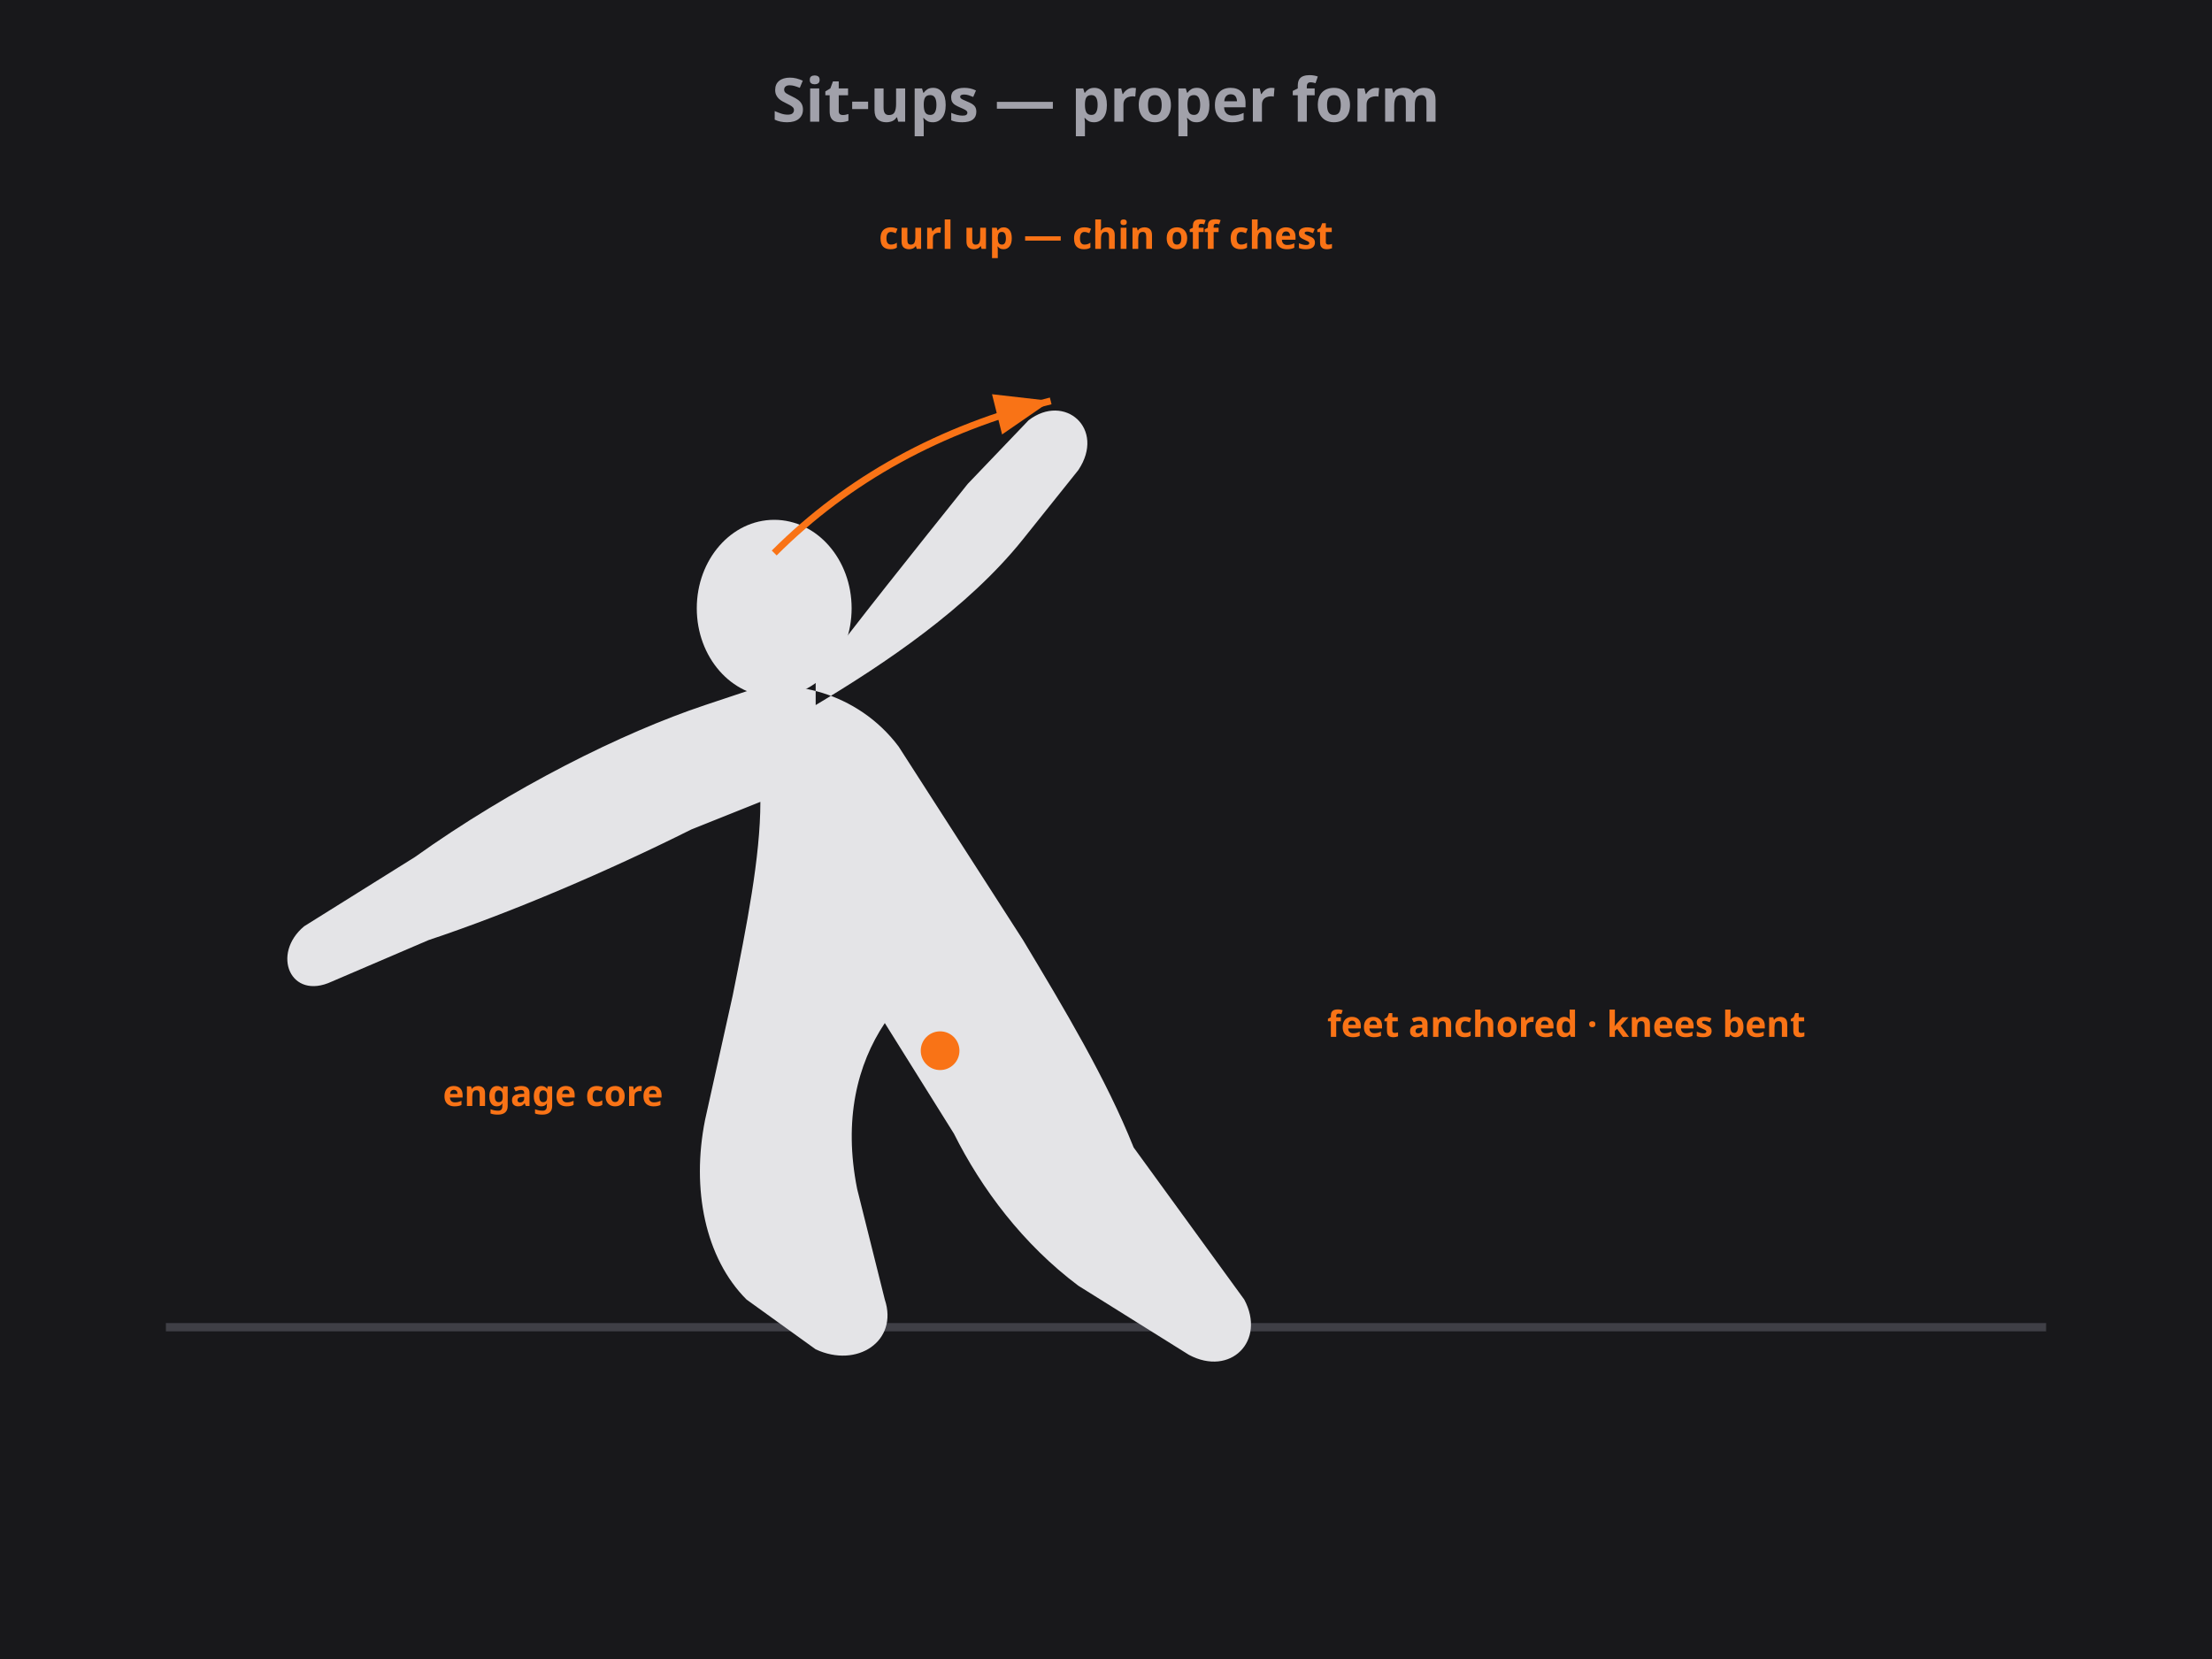
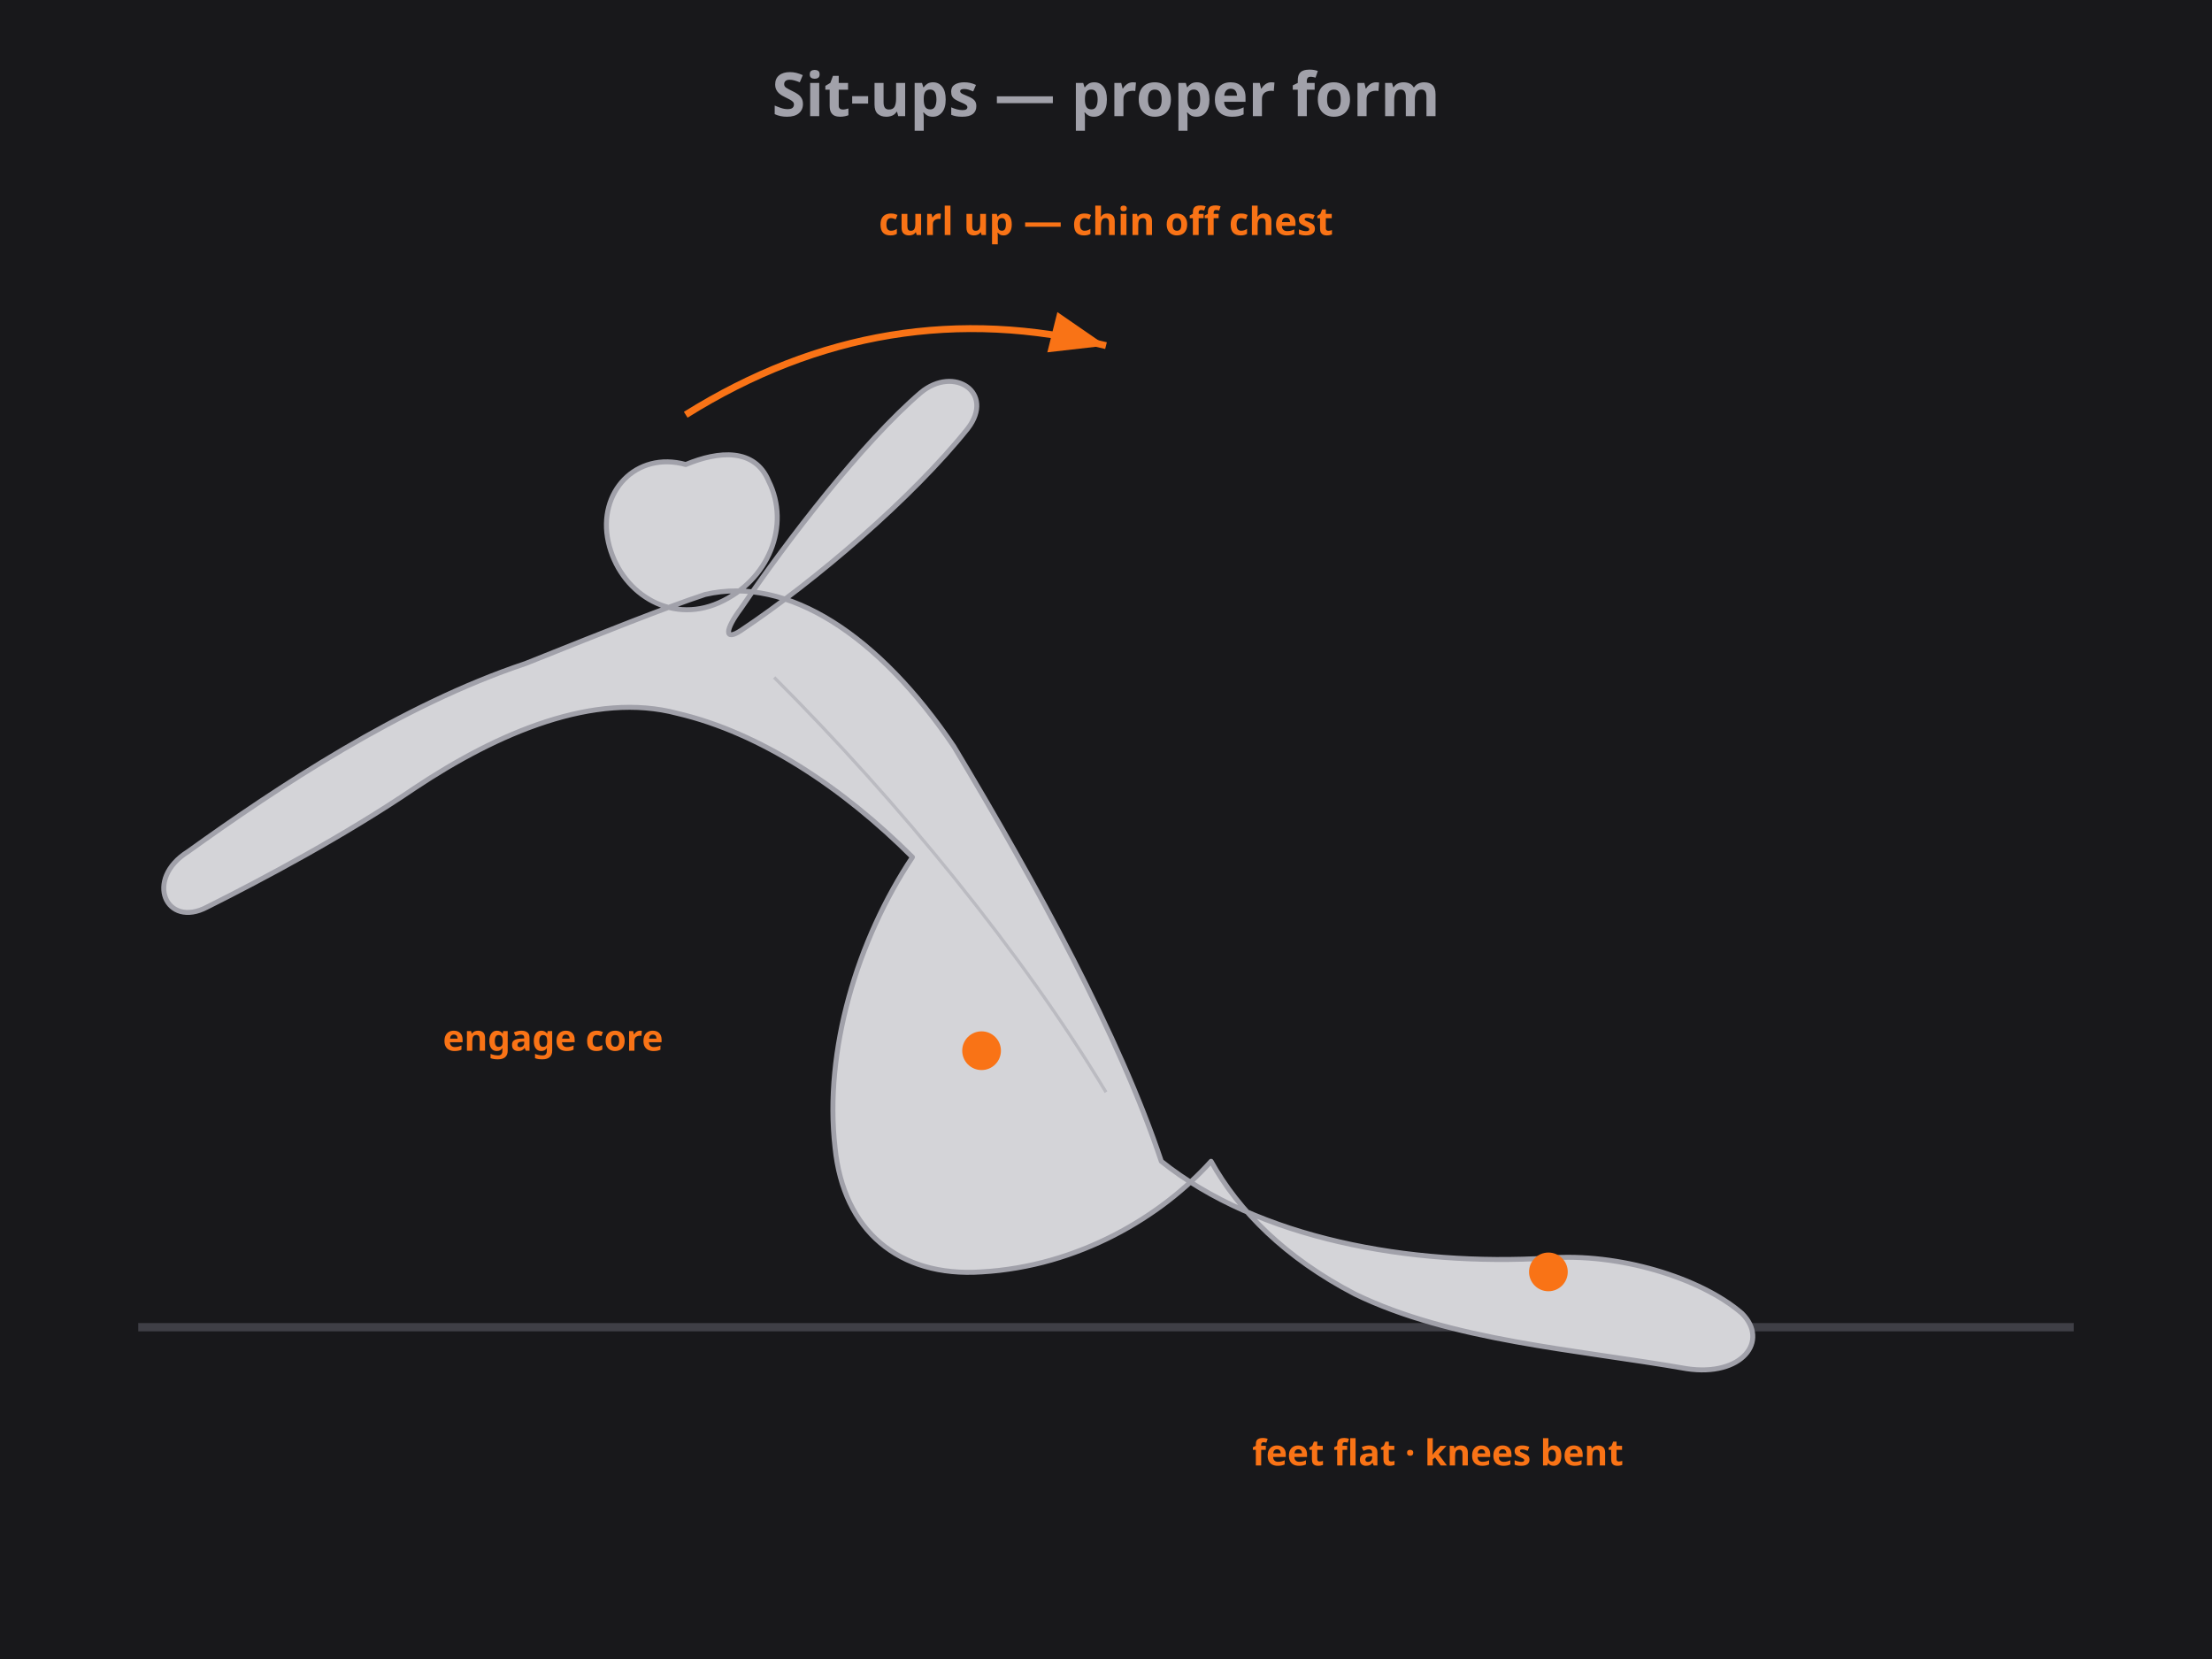
<svg xmlns="http://www.w3.org/2000/svg" viewBox="0 0 800 600" role="img" aria-label="Proper form for Sit-ups">
  <rect width="800" height="600" fill="#18181b" />
-   <text x="400" y="44" text-anchor="middle" fill="#a1a1aa" font-family="system-ui,sans-serif" font-size="22" font-weight="600">Sit-ups — proper form</text>
+   <text x="400" y="42" text-anchor="middle" fill="#a1a1aa" font-family="system-ui,sans-serif" font-size="22" font-weight="600">Sit-ups — proper form</text>
  <defs>
    <marker id="arr" markerWidth="10" markerHeight="10" refX="8" refY="3" orient="auto">
      <path d="M0,0 L8,3 L0,6 Z" fill="#f97316" />
    </marker>
  </defs>
-   <line x1="60" y1="480" x2="740" y2="480" stroke="#3f3f46" stroke-width="3" />
-   <g fill="#e4e4e7">
-     <ellipse cx="280" cy="220" rx="28" ry="32" />
-     <path d="M270 250       C285 245 310 250 325 270       L370 340       C385 365 400 390 410 415       L450 470       C458 485 445 498 430 490       L390 465       C370 450 355 430 345 410       L320 370       C310 385 305 405 310 430       L320 470       C325 485 310 495 295 488       L270 470       C255 455 250 430 255 405       L265 360       C270 335 275 310 275 290       L250 300       C220 315 185 330 155 340       L120 355       C105 362 98 345 110 335       L150 310       C185 285 225 265 255 255       L270 250 Z       M295 255       C320 240 350 220 370 195       L390 170       C400 155 385 142 372 152       L350 175       C330 200 310 225 295 245 Z" />
-   </g>
-   <text x="400" y="90" text-anchor="middle" fill="#f97316" font-family="system-ui,sans-serif" font-size="14" font-weight="600">curl up — chin off chest</text>
-   <path d="M280 200 Q320 160 380 145" stroke="#f97316" stroke-width="2.5" fill="none" marker-end="url(#arr)" />
-   <circle cx="340" cy="380" r="7" fill="#f97316" />
-   <text x="480" y="375" fill="#f97316" font-family="system-ui,sans-serif" font-size="13" font-weight="600">feet anchored · knees bent</text>
-   <text x="200" y="400" text-anchor="middle" fill="#f97316" font-family="system-ui,sans-serif" font-size="13" font-weight="600">engage core</text>
+   <line x1="50" y1="480" x2="750" y2="480" stroke="#3f3f46" stroke-width="3" />
+   <path fill="#d4d4d8" stroke="#a1a1aa" stroke-width="1.8" stroke-linejoin="round" stroke-linecap="round" d=" M248 168 C230 163 216 178 220 196 C224 214 242 226 260 218 C278 210 286 190 278 174 C273 162 260 163 248 168Z M255 215 C285 208 318 230 345 270 C375 320 405 375 420 420 C455 448 510 458 560 455 C585 453 615 462 630 475 C640 485 630 498 610 495 C570 488 525 485 490 468 C465 455 448 438 438 420 C420 440 390 458 355 460 C325 462 305 445 302 415 C298 380 310 340 330 310 C305 285 275 265 245 258 C215 250 180 265 150 285 C125 302 95 318 75 328 C60 336 52 318 68 308 C100 285 145 255 190 240 C220 228 240 220 255 215Z M268 228 C295 210 330 180 350 155 C360 142 345 132 333 142 C312 160 285 195 268 220 C262 228 262 232 268 228Z " />
+   <path fill="none" stroke="#a1a1aa" stroke-width="1.15" opacity="0.5" d="M280 245 C325 290 370 345 400 395" />
+   <text x="400" y="85" text-anchor="middle" fill="#f97316" font-family="system-ui,sans-serif" font-size="14" font-weight="600">curl up — chin off chest</text>
+   <path d="M248 150 Q320 105 400 125" stroke="#f97316" stroke-width="2.5" fill="none" marker-end="url(#arr)" />
+   <circle cx="355" cy="380" r="7" fill="#f97316" />
+   <text x="200" y="380" text-anchor="middle" fill="#f97316" font-family="system-ui,sans-serif" font-size="13" font-weight="600">engage core</text>
+   <circle cx="560" cy="460" r="7" fill="#f97316" />
+   <text x="520" y="530" text-anchor="middle" fill="#f97316" font-family="system-ui,sans-serif" font-size="13" font-weight="600">feet flat · knees bent</text>
</svg>
